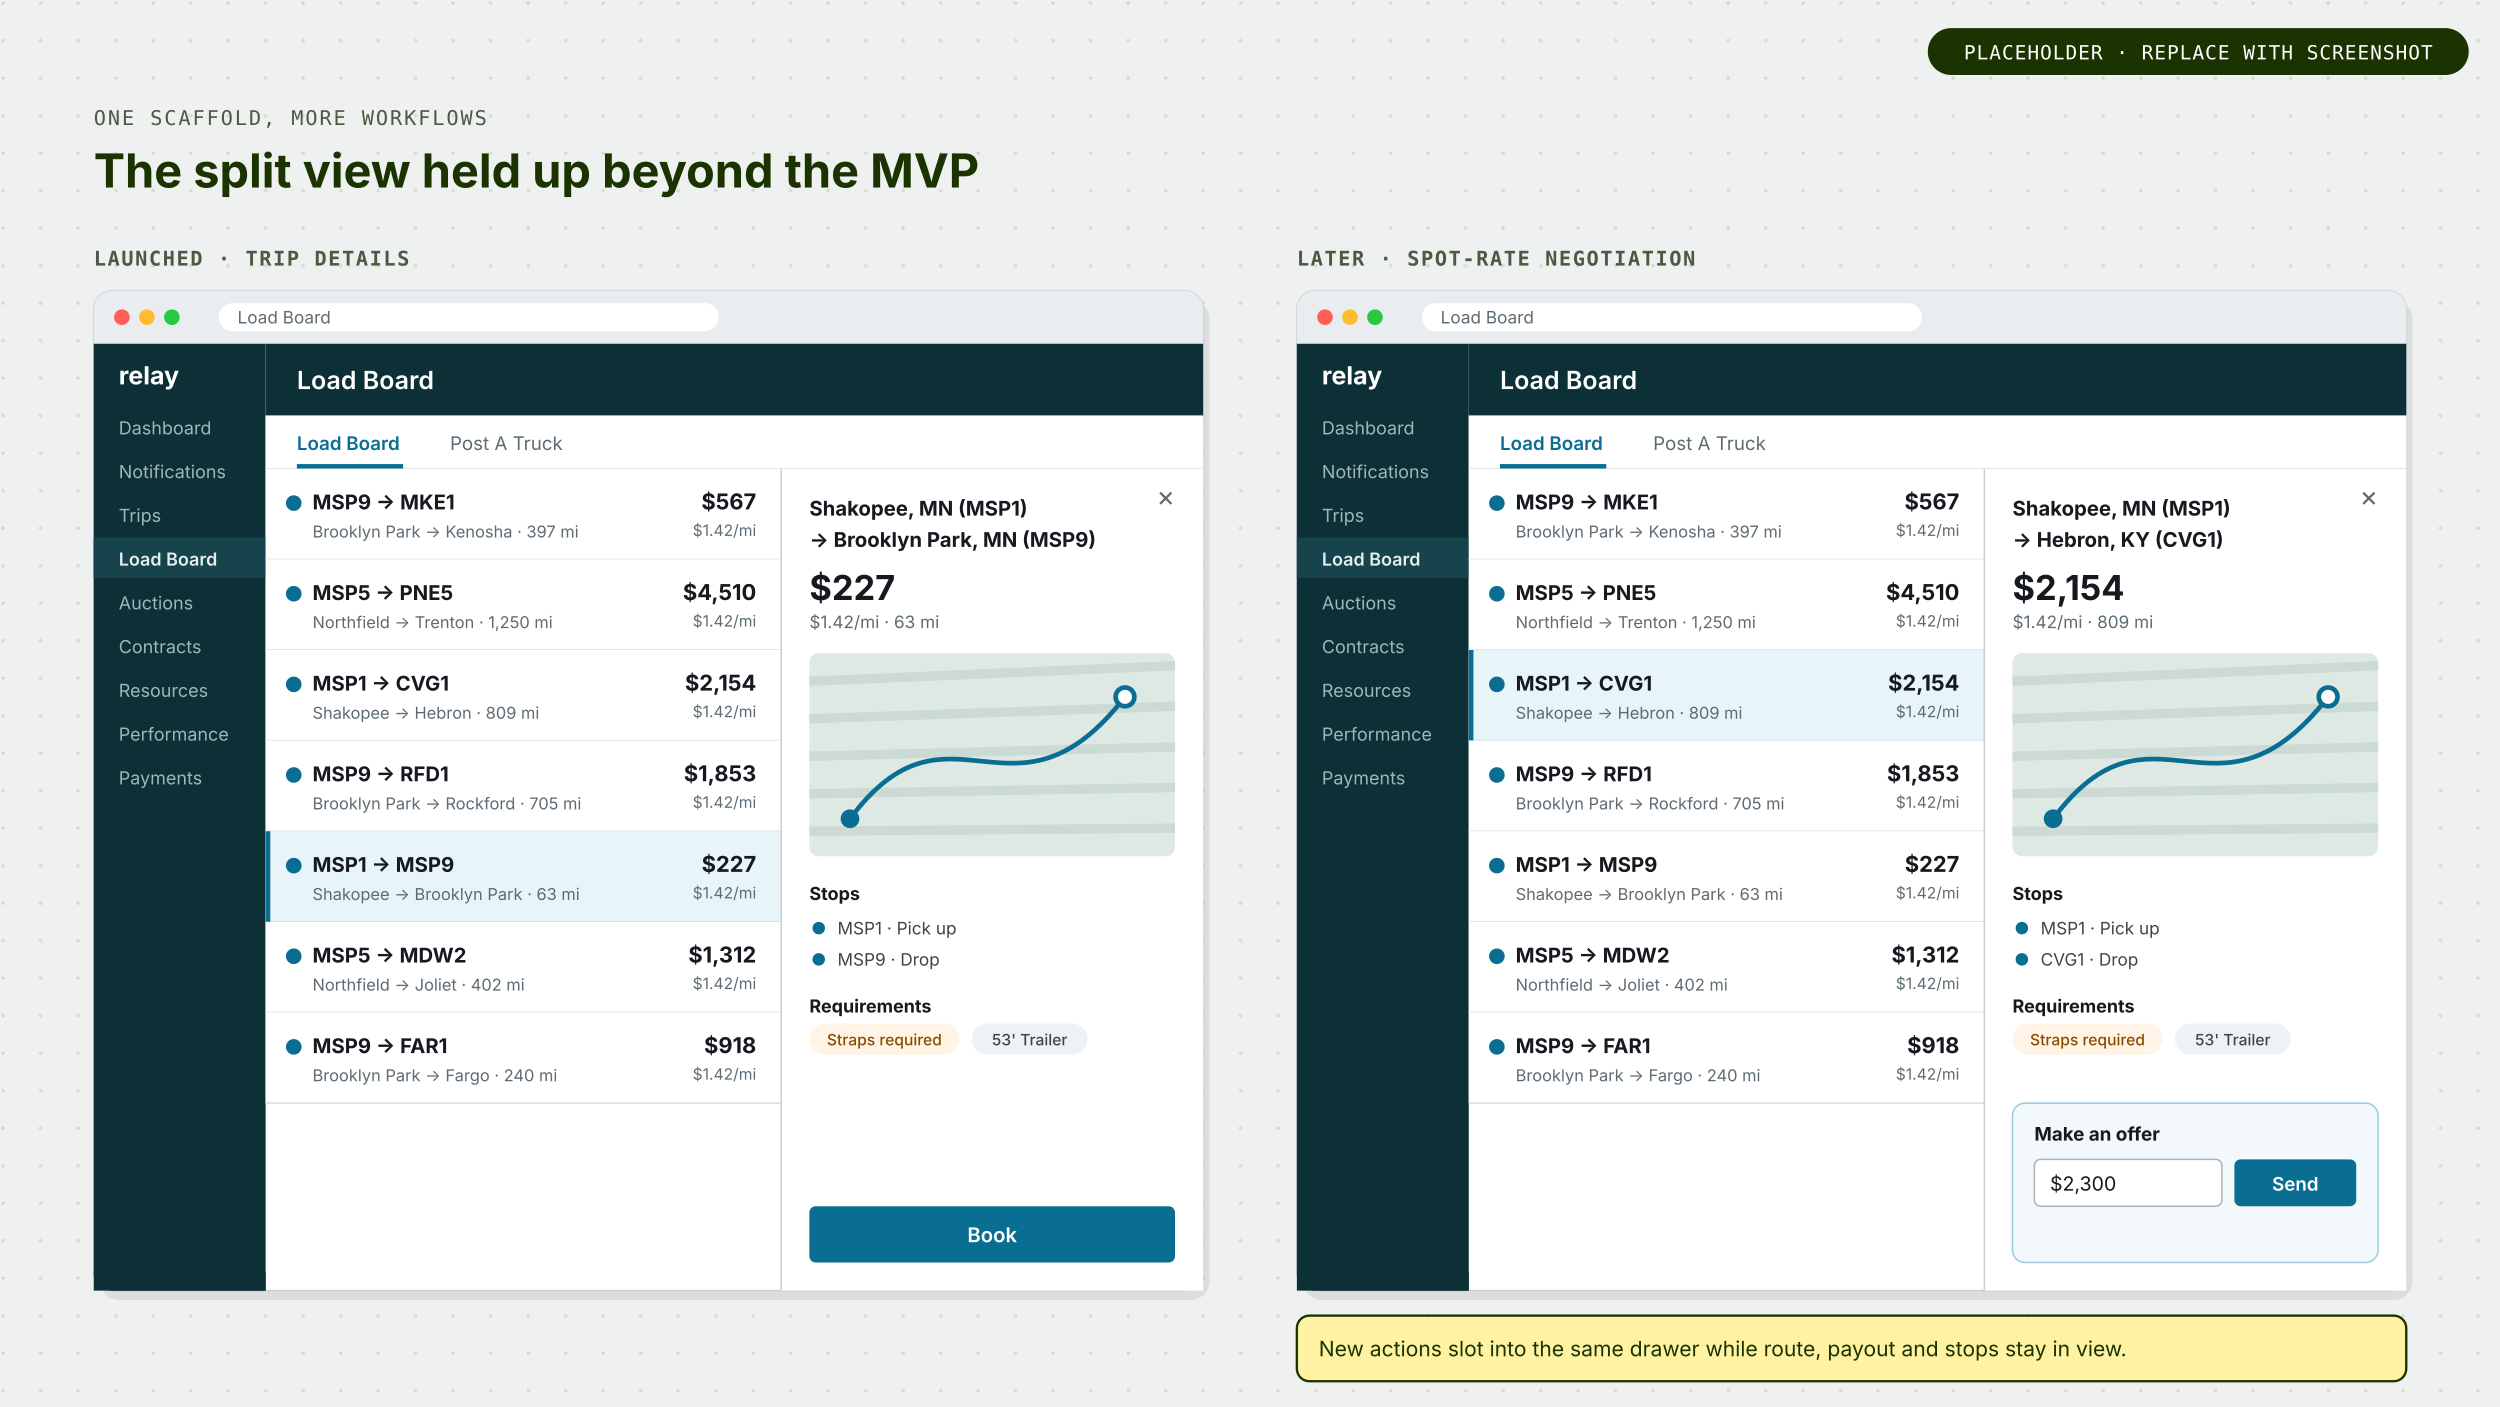
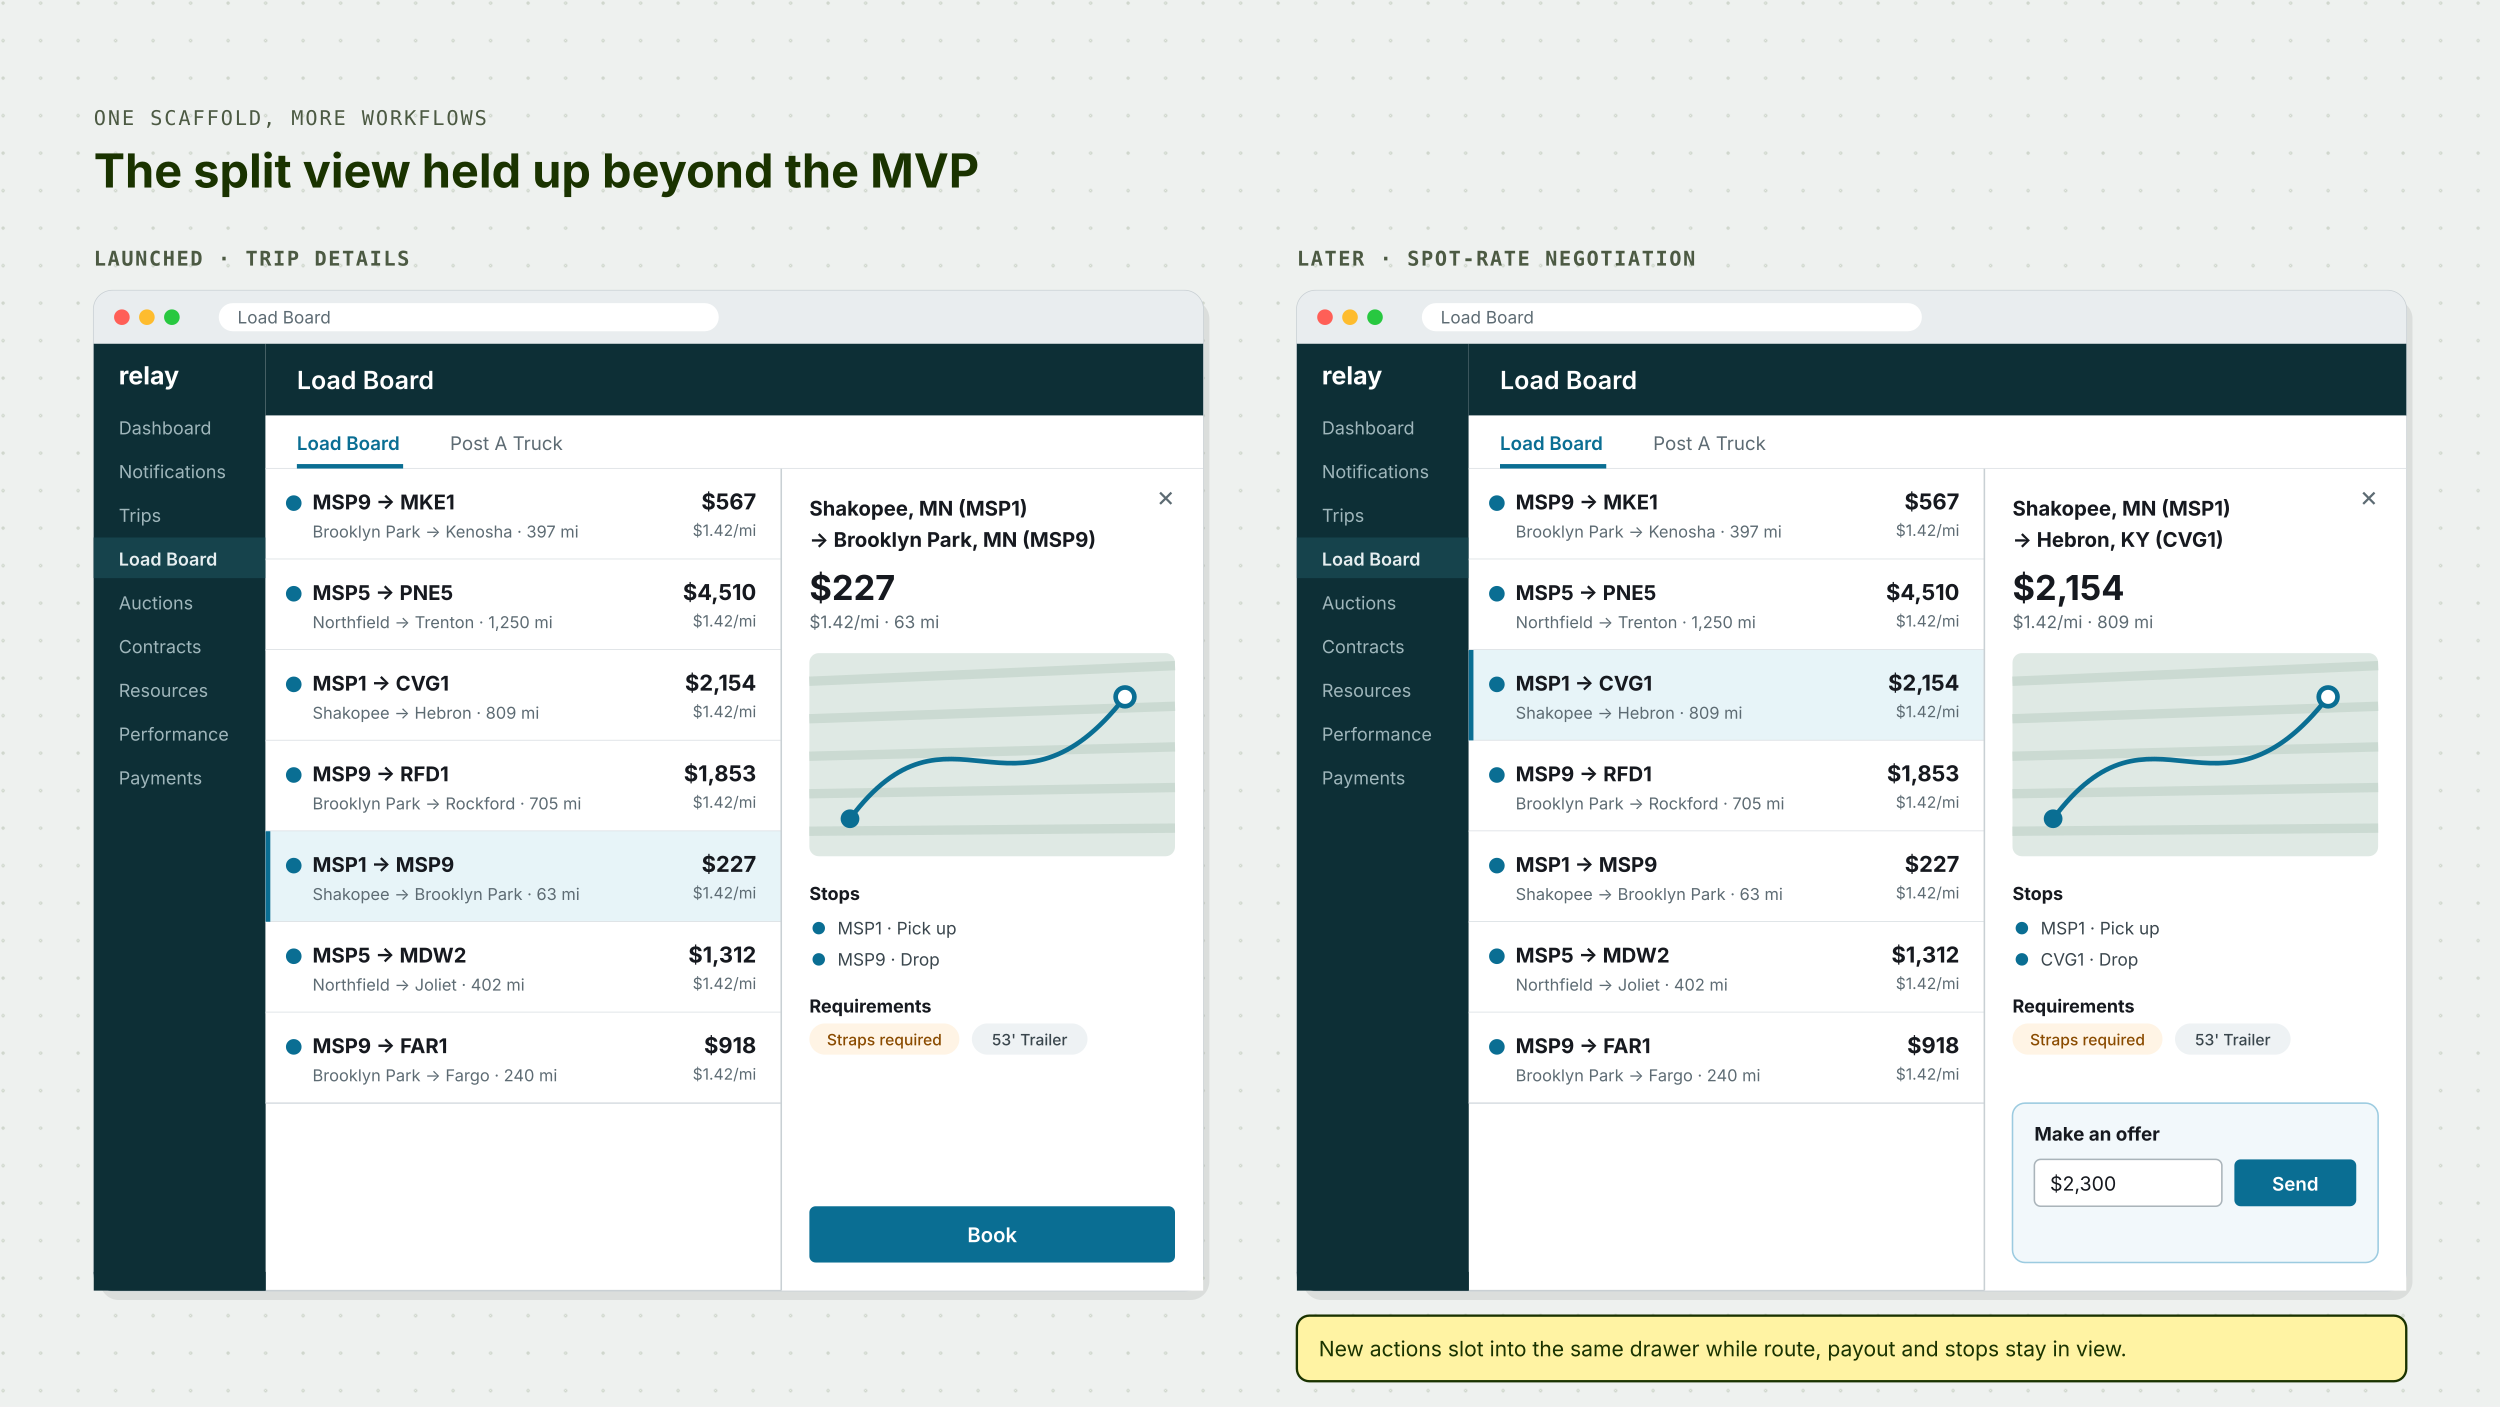
<svg xmlns="http://www.w3.org/2000/svg" width="1600" height="900" viewBox="0 0 1600 900">
  <defs>
    <marker id="ah" viewBox="0 0 10 10" refX="9" refY="5" markerWidth="8" markerHeight="8" orient="auto-start-reverse">
      <path d="M0 0 L10 5 L0 10 z" fill="#1a3300" />
    </marker>
    <pattern id="grid" width="24" height="24" patternUnits="userSpaceOnUse">
      <circle cx="2" cy="2" r="1.1" fill="#cfd6cc" />
    </pattern>
  </defs>
  <rect x="0" y="0" width="1600" height="900" rx="0" fill="#eef1ef" />
  <rect x="0" y="0" width="1600" height="900" rx="0" fill="url(#grid)" />
  <text x="60" y="80" font-family="'Roboto Mono', Menlo, monospace" font-size="13" font-weight="500" fill="#4c5a43" text-anchor="start" letter-spacing="1.2">ONE SCAFFOLD, MORE WORKFLOWS</text>
  <text x="60" y="120" font-family="Inter, 'Helvetica Neue', Arial, sans-serif" font-size="30" font-weight="700" fill="#1a3300" text-anchor="start">The split view held up beyond the MVP</text>
  <text x="60" y="170" font-family="'Roboto Mono', Menlo, monospace" font-size="13" font-weight="600" fill="#4c5a43" text-anchor="start" letter-spacing="1">LAUNCHED · TRIP DETAILS</text>
  <g filter="none">
    <rect x="64" y="192" width="710" height="640" rx="12" fill="rgba(0,0,0,0.08)" />
    <rect x="60" y="186" width="710" height="640" rx="12" fill="#fff" stroke="#c9d0d4" stroke-width="1" />
    <path d="M60 198 a12 12 0 0 1 12 -12 h686 a12 12 0 0 1 12 12 v22 h-710 z" fill="#e9edef" />
    <circle cx="78" cy="203" r="5" fill="#ff5f57" />
    <circle cx="94" cy="203" r="5" fill="#febc2e" />
    <circle cx="110" cy="203" r="5" fill="#28c840" />
    <rect x="140" y="194" width="320" height="18" rx="9" fill="#fff" />
    <text x="152" y="207" font-family="Inter, 'Helvetica Neue', Arial, sans-serif" font-size="11" font-weight="400" fill="#5d6b73" text-anchor="start">Load Board</text>
  </g>
  <rect x="60" y="220" width="110" height="606" rx="0" fill="#0d2f36" />
  <path d="M60 814 a12 12 0 0 0 12 12 h98 v-12 z" fill="#0d2f36" />
  <text x="76" y="246" font-family="Inter, 'Helvetica Neue', Arial, sans-serif" font-size="16" font-weight="700" fill="#fff" text-anchor="start">relay</text>
  <text x="76" y="278" font-family="Inter, 'Helvetica Neue', Arial, sans-serif" font-size="11.5" font-weight="400" fill="#9fb6bb" text-anchor="start">Dashboard</text>
  <text x="76" y="306" font-family="Inter, 'Helvetica Neue', Arial, sans-serif" font-size="11.5" font-weight="400" fill="#9fb6bb" text-anchor="start">Notifications</text>
  <text x="76" y="334" font-family="Inter, 'Helvetica Neue', Arial, sans-serif" font-size="11.5" font-weight="400" fill="#9fb6bb" text-anchor="start">Trips</text>
  <rect x="60" y="344" width="110" height="26" rx="0" fill="#16434c" />
  <text x="76" y="362" font-family="Inter, 'Helvetica Neue', Arial, sans-serif" font-size="11.5" font-weight="600" fill="#e6eef0" text-anchor="start">Load Board</text>
  <text x="76" y="390" font-family="Inter, 'Helvetica Neue', Arial, sans-serif" font-size="11.5" font-weight="400" fill="#9fb6bb" text-anchor="start">Auctions</text>
  <text x="76" y="418" font-family="Inter, 'Helvetica Neue', Arial, sans-serif" font-size="11.5" font-weight="400" fill="#9fb6bb" text-anchor="start">Contracts</text>
  <text x="76" y="446" font-family="Inter, 'Helvetica Neue', Arial, sans-serif" font-size="11.5" font-weight="400" fill="#9fb6bb" text-anchor="start">Resources</text>
  <text x="76" y="474" font-family="Inter, 'Helvetica Neue', Arial, sans-serif" font-size="11.5" font-weight="400" fill="#9fb6bb" text-anchor="start">Performance</text>
  <text x="76" y="502" font-family="Inter, 'Helvetica Neue', Arial, sans-serif" font-size="11.5" font-weight="400" fill="#9fb6bb" text-anchor="start">Payments</text>
  <rect x="170" y="220" width="600" height="46" rx="0" fill="#0d2f36" />
  <text x="190" y="249" font-family="Inter, 'Helvetica Neue', Arial, sans-serif" font-size="16" font-weight="600" fill="#fff" text-anchor="start">Load Board</text>
  <rect x="170" y="266" width="600" height="34" rx="0" fill="#fff" />
  <line x1="170" y1="300" x2="770" y2="300" stroke="#d9dee2" stroke-width="1" />
  <text x="190" y="288" font-family="Inter, 'Helvetica Neue', Arial, sans-serif" font-size="12" font-weight="600" fill="#0a6e93" text-anchor="start">Load Board</text>
  <rect x="190" y="297" width="68.0" height="3" rx="0" fill="#0a6e93" />
  <text x="288" y="288" font-family="Inter, 'Helvetica Neue', Arial, sans-serif" font-size="12" font-weight="400" fill="#5d6b73" text-anchor="start">Post A Truck</text>
  <rect x="170" y="300" width="330" height="58" rx="0" fill="#fff" />
  <line x1="170" y1="358" x2="500" y2="358" stroke="#d9dee2" stroke-width="1" />
  <circle cx="188" cy="322" r="5" fill="#0a6e93" />
  <text x="200" y="326" font-family="Inter, 'Helvetica Neue', Arial, sans-serif" font-size="13" font-weight="700" fill="#16191f" text-anchor="start">MSP9 → MKE1</text>
  <text x="200" y="344" font-family="Inter, 'Helvetica Neue', Arial, sans-serif" font-size="10.5" font-weight="400" fill="#5d6b73" text-anchor="start">Brooklyn Park → Kenosha · 397 mi</text>
  <text x="484" y="326" font-family="Inter, 'Helvetica Neue', Arial, sans-serif" font-size="14" font-weight="700" fill="#16191f" text-anchor="end">$567</text>
  <text x="484" y="343" font-family="Inter, 'Helvetica Neue', Arial, sans-serif" font-size="10" font-weight="400" fill="#5d6b73" text-anchor="end">$1.42/mi</text>
  <rect x="170" y="358" width="330" height="58" rx="0" fill="#fff" />
  <line x1="170" y1="416" x2="500" y2="416" stroke="#d9dee2" stroke-width="1" />
  <circle cx="188" cy="380" r="5" fill="#0a6e93" />
  <text x="200" y="384" font-family="Inter, 'Helvetica Neue', Arial, sans-serif" font-size="13" font-weight="700" fill="#16191f" text-anchor="start">MSP5 → PNE5</text>
  <text x="200" y="402" font-family="Inter, 'Helvetica Neue', Arial, sans-serif" font-size="10.5" font-weight="400" fill="#5d6b73" text-anchor="start">Northfield → Trenton · 1,250 mi</text>
  <text x="484" y="384" font-family="Inter, 'Helvetica Neue', Arial, sans-serif" font-size="14" font-weight="700" fill="#16191f" text-anchor="end">$4,510</text>
  <text x="484" y="401" font-family="Inter, 'Helvetica Neue', Arial, sans-serif" font-size="10" font-weight="400" fill="#5d6b73" text-anchor="end">$1.42/mi</text>
  <rect x="170" y="416" width="330" height="58" rx="0" fill="#fff" />
  <line x1="170" y1="474" x2="500" y2="474" stroke="#d9dee2" stroke-width="1" />
  <circle cx="188" cy="438" r="5" fill="#0a6e93" />
  <text x="200" y="442" font-family="Inter, 'Helvetica Neue', Arial, sans-serif" font-size="13" font-weight="700" fill="#16191f" text-anchor="start">MSP1 → CVG1</text>
  <text x="200" y="460" font-family="Inter, 'Helvetica Neue', Arial, sans-serif" font-size="10.5" font-weight="400" fill="#5d6b73" text-anchor="start">Shakopee → Hebron · 809 mi</text>
  <text x="484" y="442" font-family="Inter, 'Helvetica Neue', Arial, sans-serif" font-size="14" font-weight="700" fill="#16191f" text-anchor="end">$2,154</text>
  <text x="484" y="459" font-family="Inter, 'Helvetica Neue', Arial, sans-serif" font-size="10" font-weight="400" fill="#5d6b73" text-anchor="end">$1.42/mi</text>
  <rect x="170" y="474" width="330" height="58" rx="0" fill="#fff" />
  <line x1="170" y1="532" x2="500" y2="532" stroke="#d9dee2" stroke-width="1" />
  <circle cx="188" cy="496" r="5" fill="#0a6e93" />
  <text x="200" y="500" font-family="Inter, 'Helvetica Neue', Arial, sans-serif" font-size="13" font-weight="700" fill="#16191f" text-anchor="start">MSP9 → RFD1</text>
  <text x="200" y="518" font-family="Inter, 'Helvetica Neue', Arial, sans-serif" font-size="10.5" font-weight="400" fill="#5d6b73" text-anchor="start">Brooklyn Park → Rockford · 705 mi</text>
  <text x="484" y="500" font-family="Inter, 'Helvetica Neue', Arial, sans-serif" font-size="14" font-weight="700" fill="#16191f" text-anchor="end">$1,853</text>
  <text x="484" y="517" font-family="Inter, 'Helvetica Neue', Arial, sans-serif" font-size="10" font-weight="400" fill="#5d6b73" text-anchor="end">$1.42/mi</text>
  <rect x="170" y="532" width="330" height="58" rx="0" fill="#e7f4f8" />
  <line x1="170" y1="590" x2="500" y2="590" stroke="#d9dee2" stroke-width="1" />
  <rect x="170" y="532" width="3" height="58" rx="0" fill="#0a6e93" />
  <circle cx="188" cy="554" r="5" fill="#0a6e93" />
  <text x="200" y="558" font-family="Inter, 'Helvetica Neue', Arial, sans-serif" font-size="13" font-weight="700" fill="#16191f" text-anchor="start">MSP1 → MSP9</text>
  <text x="200" y="576" font-family="Inter, 'Helvetica Neue', Arial, sans-serif" font-size="10.5" font-weight="400" fill="#5d6b73" text-anchor="start">Shakopee → Brooklyn Park · 63 mi</text>
  <text x="484" y="558" font-family="Inter, 'Helvetica Neue', Arial, sans-serif" font-size="14" font-weight="700" fill="#16191f" text-anchor="end">$227</text>
  <text x="484" y="575" font-family="Inter, 'Helvetica Neue', Arial, sans-serif" font-size="10" font-weight="400" fill="#5d6b73" text-anchor="end">$1.42/mi</text>
  <rect x="170" y="590" width="330" height="58" rx="0" fill="#fff" />
  <line x1="170" y1="648" x2="500" y2="648" stroke="#d9dee2" stroke-width="1" />
  <circle cx="188" cy="612" r="5" fill="#0a6e93" />
  <text x="200" y="616" font-family="Inter, 'Helvetica Neue', Arial, sans-serif" font-size="13" font-weight="700" fill="#16191f" text-anchor="start">MSP5 → MDW2</text>
  <text x="200" y="634" font-family="Inter, 'Helvetica Neue', Arial, sans-serif" font-size="10.5" font-weight="400" fill="#5d6b73" text-anchor="start">Northfield → Joliet · 402 mi</text>
  <text x="484" y="616" font-family="Inter, 'Helvetica Neue', Arial, sans-serif" font-size="14" font-weight="700" fill="#16191f" text-anchor="end">$1,312</text>
  <text x="484" y="633" font-family="Inter, 'Helvetica Neue', Arial, sans-serif" font-size="10" font-weight="400" fill="#5d6b73" text-anchor="end">$1.42/mi</text>
  <rect x="170" y="648" width="330" height="58" rx="0" fill="#fff" />
  <line x1="170" y1="706" x2="500" y2="706" stroke="#d9dee2" stroke-width="1" />
  <circle cx="188" cy="670" r="5" fill="#0a6e93" />
  <text x="200" y="674" font-family="Inter, 'Helvetica Neue', Arial, sans-serif" font-size="13" font-weight="700" fill="#16191f" text-anchor="start">MSP9 → FAR1</text>
  <text x="200" y="692" font-family="Inter, 'Helvetica Neue', Arial, sans-serif" font-size="10.5" font-weight="400" fill="#5d6b73" text-anchor="start">Brooklyn Park → Fargo · 240 mi</text>
  <text x="484" y="674" font-family="Inter, 'Helvetica Neue', Arial, sans-serif" font-size="14" font-weight="700" fill="#16191f" text-anchor="end">$918</text>
  <text x="484" y="691" font-family="Inter, 'Helvetica Neue', Arial, sans-serif" font-size="10" font-weight="400" fill="#5d6b73" text-anchor="end">$1.42/mi</text>
  <rect x="500" y="300" width="270" height="526" rx="0" fill="#fff" />
  <line x1="500" y1="300" x2="500" y2="826" stroke="#c9d0d4" stroke-width="1" />
  <text x="752" y="324" font-family="Inter, 'Helvetica Neue', Arial, sans-serif" font-size="18" font-weight="400" fill="#5d6b73" text-anchor="end">×</text>
  <text x="518" y="330" font-family="Inter, 'Helvetica Neue', Arial, sans-serif" font-size="13" font-weight="700" fill="#16191f" text-anchor="start">Shakopee, MN (MSP1)</text>
  <text x="518" y="350" font-family="Inter, 'Helvetica Neue', Arial, sans-serif" font-size="13" font-weight="700" fill="#16191f" text-anchor="start">→ Brooklyn Park, MN (MSP9)</text>
  <text x="518" y="384" font-family="Inter, 'Helvetica Neue', Arial, sans-serif" font-size="22" font-weight="700" fill="#16191f" text-anchor="start">$227</text>
  <text x="518" y="402" font-family="Inter, 'Helvetica Neue', Arial, sans-serif" font-size="11" font-weight="400" fill="#5d6b73" text-anchor="start">$1.42/mi · 63 mi</text>
  <rect x="518" y="418" width="234" height="130" rx="6" fill="#dfe9e4" />
  <line x1="518" y1="436" x2="752" y2="426" stroke="#cbdad2" stroke-width="6" />
  <line x1="518" y1="460" x2="752" y2="452" stroke="#cbdad2" stroke-width="6" />
  <line x1="518" y1="484" x2="752" y2="478" stroke="#cbdad2" stroke-width="6" />
  <line x1="518" y1="508" x2="752" y2="504" stroke="#cbdad2" stroke-width="6" />
  <line x1="518" y1="532" x2="752" y2="530" stroke="#cbdad2" stroke-width="6" />
  <path d="M544 524 C 608.0 438, 648.5 538, 720 446" fill="none" stroke="#0a6e93" stroke-width="3" />
  <circle cx="544" cy="524" r="6" fill="#0a6e93" />
  <circle cx="720" cy="446" r="6" fill="#fff" stroke="#0a6e93" stroke-width="3" />
  <text x="518" y="576" font-family="Inter, 'Helvetica Neue', Arial, sans-serif" font-size="11.5" font-weight="700" fill="#16191f" text-anchor="start">Stops</text>
  <circle cx="524" cy="594" r="4" fill="#0a6e93" />
  <text x="536" y="598" font-family="Inter, 'Helvetica Neue', Arial, sans-serif" font-size="11" font-weight="400" fill="#3a464d" text-anchor="start">MSP1 · Pick up</text>
  <circle cx="524" cy="614" r="4" fill="#0a6e93" />
  <text x="536" y="618" font-family="Inter, 'Helvetica Neue', Arial, sans-serif" font-size="11" font-weight="400" fill="#3a464d" text-anchor="start">MSP9 · Drop</text>
  <text x="518" y="648" font-family="Inter, 'Helvetica Neue', Arial, sans-serif" font-size="11.5" font-weight="700" fill="#16191f" text-anchor="start">Requirements</text>
  <rect x="518" y="655" width="96" height="20" rx="10" fill="#fff4e5" />
  <text x="566" y="669" font-family="Inter, 'Helvetica Neue', Arial, sans-serif" font-size="10" font-weight="500" fill="#8a4b00" text-anchor="middle">Straps required</text>
  <rect x="622" y="655" width="74" height="20" rx="10" fill="#eef2f4" />
  <text x="659" y="669" font-family="Inter, 'Helvetica Neue', Arial, sans-serif" font-size="10" font-weight="500" fill="#3a464d" text-anchor="middle">53' Trailer</text>
  <rect x="518" y="772" width="234" height="36" rx="4" fill="#0a6e93" />
  <text x="635.0" y="795" font-family="Inter, 'Helvetica Neue', Arial, sans-serif" font-size="13" font-weight="600" fill="#fff" text-anchor="middle">Book</text>
  <text x="830" y="170" font-family="'Roboto Mono', Menlo, monospace" font-size="13" font-weight="600" fill="#4c5a43" text-anchor="start" letter-spacing="1">LATER · SPOT-RATE NEGOTIATION</text>
  <g filter="none">
    <rect x="834" y="192" width="710" height="640" rx="12" fill="rgba(0,0,0,0.08)" />
    <rect x="830" y="186" width="710" height="640" rx="12" fill="#fff" stroke="#c9d0d4" stroke-width="1" />
    <path d="M830 198 a12 12 0 0 1 12 -12 h686 a12 12 0 0 1 12 12 v22 h-710 z" fill="#e9edef" />
    <circle cx="848" cy="203" r="5" fill="#ff5f57" />
    <circle cx="864" cy="203" r="5" fill="#febc2e" />
    <circle cx="880" cy="203" r="5" fill="#28c840" />
    <rect x="910" y="194" width="320" height="18" rx="9" fill="#fff" />
    <text x="922" y="207" font-family="Inter, 'Helvetica Neue', Arial, sans-serif" font-size="11" font-weight="400" fill="#5d6b73" text-anchor="start">Load Board</text>
  </g>
  <rect x="830" y="220" width="110" height="606" rx="0" fill="#0d2f36" />
  <path d="M830 814 a12 12 0 0 0 12 12 h98 v-12 z" fill="#0d2f36" />
  <text x="846" y="246" font-family="Inter, 'Helvetica Neue', Arial, sans-serif" font-size="16" font-weight="700" fill="#fff" text-anchor="start">relay</text>
  <text x="846" y="278" font-family="Inter, 'Helvetica Neue', Arial, sans-serif" font-size="11.5" font-weight="400" fill="#9fb6bb" text-anchor="start">Dashboard</text>
  <text x="846" y="306" font-family="Inter, 'Helvetica Neue', Arial, sans-serif" font-size="11.5" font-weight="400" fill="#9fb6bb" text-anchor="start">Notifications</text>
  <text x="846" y="334" font-family="Inter, 'Helvetica Neue', Arial, sans-serif" font-size="11.5" font-weight="400" fill="#9fb6bb" text-anchor="start">Trips</text>
  <rect x="830" y="344" width="110" height="26" rx="0" fill="#16434c" />
  <text x="846" y="362" font-family="Inter, 'Helvetica Neue', Arial, sans-serif" font-size="11.5" font-weight="600" fill="#e6eef0" text-anchor="start">Load Board</text>
  <text x="846" y="390" font-family="Inter, 'Helvetica Neue', Arial, sans-serif" font-size="11.5" font-weight="400" fill="#9fb6bb" text-anchor="start">Auctions</text>
  <text x="846" y="418" font-family="Inter, 'Helvetica Neue', Arial, sans-serif" font-size="11.5" font-weight="400" fill="#9fb6bb" text-anchor="start">Contracts</text>
  <text x="846" y="446" font-family="Inter, 'Helvetica Neue', Arial, sans-serif" font-size="11.5" font-weight="400" fill="#9fb6bb" text-anchor="start">Resources</text>
  <text x="846" y="474" font-family="Inter, 'Helvetica Neue', Arial, sans-serif" font-size="11.5" font-weight="400" fill="#9fb6bb" text-anchor="start">Performance</text>
  <text x="846" y="502" font-family="Inter, 'Helvetica Neue', Arial, sans-serif" font-size="11.5" font-weight="400" fill="#9fb6bb" text-anchor="start">Payments</text>
  <rect x="940" y="220" width="600" height="46" rx="0" fill="#0d2f36" />
  <text x="960" y="249" font-family="Inter, 'Helvetica Neue', Arial, sans-serif" font-size="16" font-weight="600" fill="#fff" text-anchor="start">Load Board</text>
  <rect x="940" y="266" width="600" height="34" rx="0" fill="#fff" />
  <line x1="940" y1="300" x2="1540" y2="300" stroke="#d9dee2" stroke-width="1" />
  <text x="960" y="288" font-family="Inter, 'Helvetica Neue', Arial, sans-serif" font-size="12" font-weight="600" fill="#0a6e93" text-anchor="start">Load Board</text>
  <rect x="960" y="297" width="68.0" height="3" rx="0" fill="#0a6e93" />
  <text x="1058" y="288" font-family="Inter, 'Helvetica Neue', Arial, sans-serif" font-size="12" font-weight="400" fill="#5d6b73" text-anchor="start">Post A Truck</text>
  <rect x="940" y="300" width="330" height="58" rx="0" fill="#fff" />
  <line x1="940" y1="358" x2="1270" y2="358" stroke="#d9dee2" stroke-width="1" />
  <circle cx="958" cy="322" r="5" fill="#0a6e93" />
  <text x="970" y="326" font-family="Inter, 'Helvetica Neue', Arial, sans-serif" font-size="13" font-weight="700" fill="#16191f" text-anchor="start">MSP9 → MKE1</text>
  <text x="970" y="344" font-family="Inter, 'Helvetica Neue', Arial, sans-serif" font-size="10.5" font-weight="400" fill="#5d6b73" text-anchor="start">Brooklyn Park → Kenosha · 397 mi</text>
  <text x="1254" y="326" font-family="Inter, 'Helvetica Neue', Arial, sans-serif" font-size="14" font-weight="700" fill="#16191f" text-anchor="end">$567</text>
  <text x="1254" y="343" font-family="Inter, 'Helvetica Neue', Arial, sans-serif" font-size="10" font-weight="400" fill="#5d6b73" text-anchor="end">$1.42/mi</text>
  <rect x="940" y="358" width="330" height="58" rx="0" fill="#fff" />
  <line x1="940" y1="416" x2="1270" y2="416" stroke="#d9dee2" stroke-width="1" />
  <circle cx="958" cy="380" r="5" fill="#0a6e93" />
  <text x="970" y="384" font-family="Inter, 'Helvetica Neue', Arial, sans-serif" font-size="13" font-weight="700" fill="#16191f" text-anchor="start">MSP5 → PNE5</text>
  <text x="970" y="402" font-family="Inter, 'Helvetica Neue', Arial, sans-serif" font-size="10.5" font-weight="400" fill="#5d6b73" text-anchor="start">Northfield → Trenton · 1,250 mi</text>
  <text x="1254" y="384" font-family="Inter, 'Helvetica Neue', Arial, sans-serif" font-size="14" font-weight="700" fill="#16191f" text-anchor="end">$4,510</text>
  <text x="1254" y="401" font-family="Inter, 'Helvetica Neue', Arial, sans-serif" font-size="10" font-weight="400" fill="#5d6b73" text-anchor="end">$1.42/mi</text>
  <rect x="940" y="416" width="330" height="58" rx="0" fill="#e7f4f8" />
  <line x1="940" y1="474" x2="1270" y2="474" stroke="#d9dee2" stroke-width="1" />
  <rect x="940" y="416" width="3" height="58" rx="0" fill="#0a6e93" />
  <circle cx="958" cy="438" r="5" fill="#0a6e93" />
  <text x="970" y="442" font-family="Inter, 'Helvetica Neue', Arial, sans-serif" font-size="13" font-weight="700" fill="#16191f" text-anchor="start">MSP1 → CVG1</text>
  <text x="970" y="460" font-family="Inter, 'Helvetica Neue', Arial, sans-serif" font-size="10.5" font-weight="400" fill="#5d6b73" text-anchor="start">Shakopee → Hebron · 809 mi</text>
  <text x="1254" y="442" font-family="Inter, 'Helvetica Neue', Arial, sans-serif" font-size="14" font-weight="700" fill="#16191f" text-anchor="end">$2,154</text>
  <text x="1254" y="459" font-family="Inter, 'Helvetica Neue', Arial, sans-serif" font-size="10" font-weight="400" fill="#5d6b73" text-anchor="end">$1.42/mi</text>
  <rect x="940" y="474" width="330" height="58" rx="0" fill="#fff" />
  <line x1="940" y1="532" x2="1270" y2="532" stroke="#d9dee2" stroke-width="1" />
  <circle cx="958" cy="496" r="5" fill="#0a6e93" />
  <text x="970" y="500" font-family="Inter, 'Helvetica Neue', Arial, sans-serif" font-size="13" font-weight="700" fill="#16191f" text-anchor="start">MSP9 → RFD1</text>
  <text x="970" y="518" font-family="Inter, 'Helvetica Neue', Arial, sans-serif" font-size="10.5" font-weight="400" fill="#5d6b73" text-anchor="start">Brooklyn Park → Rockford · 705 mi</text>
  <text x="1254" y="500" font-family="Inter, 'Helvetica Neue', Arial, sans-serif" font-size="14" font-weight="700" fill="#16191f" text-anchor="end">$1,853</text>
  <text x="1254" y="517" font-family="Inter, 'Helvetica Neue', Arial, sans-serif" font-size="10" font-weight="400" fill="#5d6b73" text-anchor="end">$1.42/mi</text>
  <rect x="940" y="532" width="330" height="58" rx="0" fill="#fff" />
  <line x1="940" y1="590" x2="1270" y2="590" stroke="#d9dee2" stroke-width="1" />
  <circle cx="958" cy="554" r="5" fill="#0a6e93" />
  <text x="970" y="558" font-family="Inter, 'Helvetica Neue', Arial, sans-serif" font-size="13" font-weight="700" fill="#16191f" text-anchor="start">MSP1 → MSP9</text>
  <text x="970" y="576" font-family="Inter, 'Helvetica Neue', Arial, sans-serif" font-size="10.5" font-weight="400" fill="#5d6b73" text-anchor="start">Shakopee → Brooklyn Park · 63 mi</text>
  <text x="1254" y="558" font-family="Inter, 'Helvetica Neue', Arial, sans-serif" font-size="14" font-weight="700" fill="#16191f" text-anchor="end">$227</text>
  <text x="1254" y="575" font-family="Inter, 'Helvetica Neue', Arial, sans-serif" font-size="10" font-weight="400" fill="#5d6b73" text-anchor="end">$1.42/mi</text>
  <rect x="940" y="590" width="330" height="58" rx="0" fill="#fff" />
  <line x1="940" y1="648" x2="1270" y2="648" stroke="#d9dee2" stroke-width="1" />
  <circle cx="958" cy="612" r="5" fill="#0a6e93" />
  <text x="970" y="616" font-family="Inter, 'Helvetica Neue', Arial, sans-serif" font-size="13" font-weight="700" fill="#16191f" text-anchor="start">MSP5 → MDW2</text>
  <text x="970" y="634" font-family="Inter, 'Helvetica Neue', Arial, sans-serif" font-size="10.5" font-weight="400" fill="#5d6b73" text-anchor="start">Northfield → Joliet · 402 mi</text>
  <text x="1254" y="616" font-family="Inter, 'Helvetica Neue', Arial, sans-serif" font-size="14" font-weight="700" fill="#16191f" text-anchor="end">$1,312</text>
  <text x="1254" y="633" font-family="Inter, 'Helvetica Neue', Arial, sans-serif" font-size="10" font-weight="400" fill="#5d6b73" text-anchor="end">$1.42/mi</text>
  <rect x="940" y="648" width="330" height="58" rx="0" fill="#fff" />
  <line x1="940" y1="706" x2="1270" y2="706" stroke="#d9dee2" stroke-width="1" />
  <circle cx="958" cy="670" r="5" fill="#0a6e93" />
  <text x="970" y="674" font-family="Inter, 'Helvetica Neue', Arial, sans-serif" font-size="13" font-weight="700" fill="#16191f" text-anchor="start">MSP9 → FAR1</text>
  <text x="970" y="692" font-family="Inter, 'Helvetica Neue', Arial, sans-serif" font-size="10.5" font-weight="400" fill="#5d6b73" text-anchor="start">Brooklyn Park → Fargo · 240 mi</text>
  <text x="1254" y="674" font-family="Inter, 'Helvetica Neue', Arial, sans-serif" font-size="14" font-weight="700" fill="#16191f" text-anchor="end">$918</text>
  <text x="1254" y="691" font-family="Inter, 'Helvetica Neue', Arial, sans-serif" font-size="10" font-weight="400" fill="#5d6b73" text-anchor="end">$1.42/mi</text>
  <rect x="1270" y="300" width="270" height="526" rx="0" fill="#fff" />
  <line x1="1270" y1="300" x2="1270" y2="826" stroke="#c9d0d4" stroke-width="1" />
  <text x="1522" y="324" font-family="Inter, 'Helvetica Neue', Arial, sans-serif" font-size="18" font-weight="400" fill="#5d6b73" text-anchor="end">×</text>
  <text x="1288" y="330" font-family="Inter, 'Helvetica Neue', Arial, sans-serif" font-size="13" font-weight="700" fill="#16191f" text-anchor="start">Shakopee, MN (MSP1)</text>
  <text x="1288" y="350" font-family="Inter, 'Helvetica Neue', Arial, sans-serif" font-size="13" font-weight="700" fill="#16191f" text-anchor="start">→ Hebron, KY (CVG1)</text>
  <text x="1288" y="384" font-family="Inter, 'Helvetica Neue', Arial, sans-serif" font-size="22" font-weight="700" fill="#16191f" text-anchor="start">$2,154</text>
  <text x="1288" y="402" font-family="Inter, 'Helvetica Neue', Arial, sans-serif" font-size="11" font-weight="400" fill="#5d6b73" text-anchor="start">$1.42/mi · 809 mi</text>
  <rect x="1288" y="418" width="234" height="130" rx="6" fill="#dfe9e4" />
  <line x1="1288" y1="436" x2="1522" y2="426" stroke="#cbdad2" stroke-width="6" />
  <line x1="1288" y1="460" x2="1522" y2="452" stroke="#cbdad2" stroke-width="6" />
  <line x1="1288" y1="484" x2="1522" y2="478" stroke="#cbdad2" stroke-width="6" />
  <line x1="1288" y1="508" x2="1522" y2="504" stroke="#cbdad2" stroke-width="6" />
  <line x1="1288" y1="532" x2="1522" y2="530" stroke="#cbdad2" stroke-width="6" />
  <path d="M1314 524 C 1378.0 438, 1418.5 538, 1490 446" fill="none" stroke="#0a6e93" stroke-width="3" />
  <circle cx="1314" cy="524" r="6" fill="#0a6e93" />
  <circle cx="1490" cy="446" r="6" fill="#fff" stroke="#0a6e93" stroke-width="3" />
  <text x="1288" y="576" font-family="Inter, 'Helvetica Neue', Arial, sans-serif" font-size="11.5" font-weight="700" fill="#16191f" text-anchor="start">Stops</text>
  <circle cx="1294" cy="594" r="4" fill="#0a6e93" />
  <text x="1306" y="598" font-family="Inter, 'Helvetica Neue', Arial, sans-serif" font-size="11" font-weight="400" fill="#3a464d" text-anchor="start">MSP1 · Pick up</text>
  <circle cx="1294" cy="614" r="4" fill="#0a6e93" />
  <text x="1306" y="618" font-family="Inter, 'Helvetica Neue', Arial, sans-serif" font-size="11" font-weight="400" fill="#3a464d" text-anchor="start">CVG1 · Drop</text>
  <text x="1288" y="648" font-family="Inter, 'Helvetica Neue', Arial, sans-serif" font-size="11.5" font-weight="700" fill="#16191f" text-anchor="start">Requirements</text>
  <rect x="1288" y="655" width="96" height="20" rx="10" fill="#fff4e5" />
  <text x="1336" y="669" font-family="Inter, 'Helvetica Neue', Arial, sans-serif" font-size="10" font-weight="500" fill="#8a4b00" text-anchor="middle">Straps required</text>
  <rect x="1392" y="655" width="74" height="20" rx="10" fill="#eef2f4" />
  <text x="1429" y="669" font-family="Inter, 'Helvetica Neue', Arial, sans-serif" font-size="10" font-weight="500" fill="#3a464d" text-anchor="middle">53' Trailer</text>
  <rect x="1288" y="706" width="234" height="102" rx="8" fill="#f2f8fb" stroke="#9ccbe0" stroke-width="1" />
  <text x="1302" y="730" font-family="Inter, 'Helvetica Neue', Arial, sans-serif" font-size="12" font-weight="700" fill="#16191f" text-anchor="start">Make an offer</text>
  <rect x="1302" y="742" width="120" height="30" rx="4" fill="#fff" stroke="#aab4ba" stroke-width="1" />
  <text x="1312" y="762" font-family="Inter, 'Helvetica Neue', Arial, sans-serif" font-size="12.5" font-weight="400" fill="#16191f" text-anchor="start">$2,300</text>
  <rect x="1430" y="742" width="78" height="30" rx="4" fill="#0a6e93" />
  <text x="1469" y="762" font-family="Inter, 'Helvetica Neue', Arial, sans-serif" font-size="12" font-weight="600" fill="#fff" text-anchor="middle">Send</text>
  <rect x="830" y="842" width="710" height="42" rx="8" fill="#fff3a3" stroke="#1a3300" stroke-width="1.5" />
  <text x="844" y="868" font-family="Inter, 'Helvetica Neue', Arial, sans-serif" font-size="13.5" font-weight="400" fill="#1a3300" text-anchor="start">New actions slot into the same drawer while route, payout and stops stay in view.</text>
-   <rect x="1233.8" y="18" width="346.2" height="30" rx="15" fill="#1a3300" />
-   <text x="1406.9" y="38" font-family="'Roboto Mono', Menlo, monospace" font-size="12.5" font-weight="500" fill="#fff" text-anchor="middle" letter-spacing="0.6">PLACEHOLDER · REPLACE WITH SCREENSHOT</text>
</svg>
